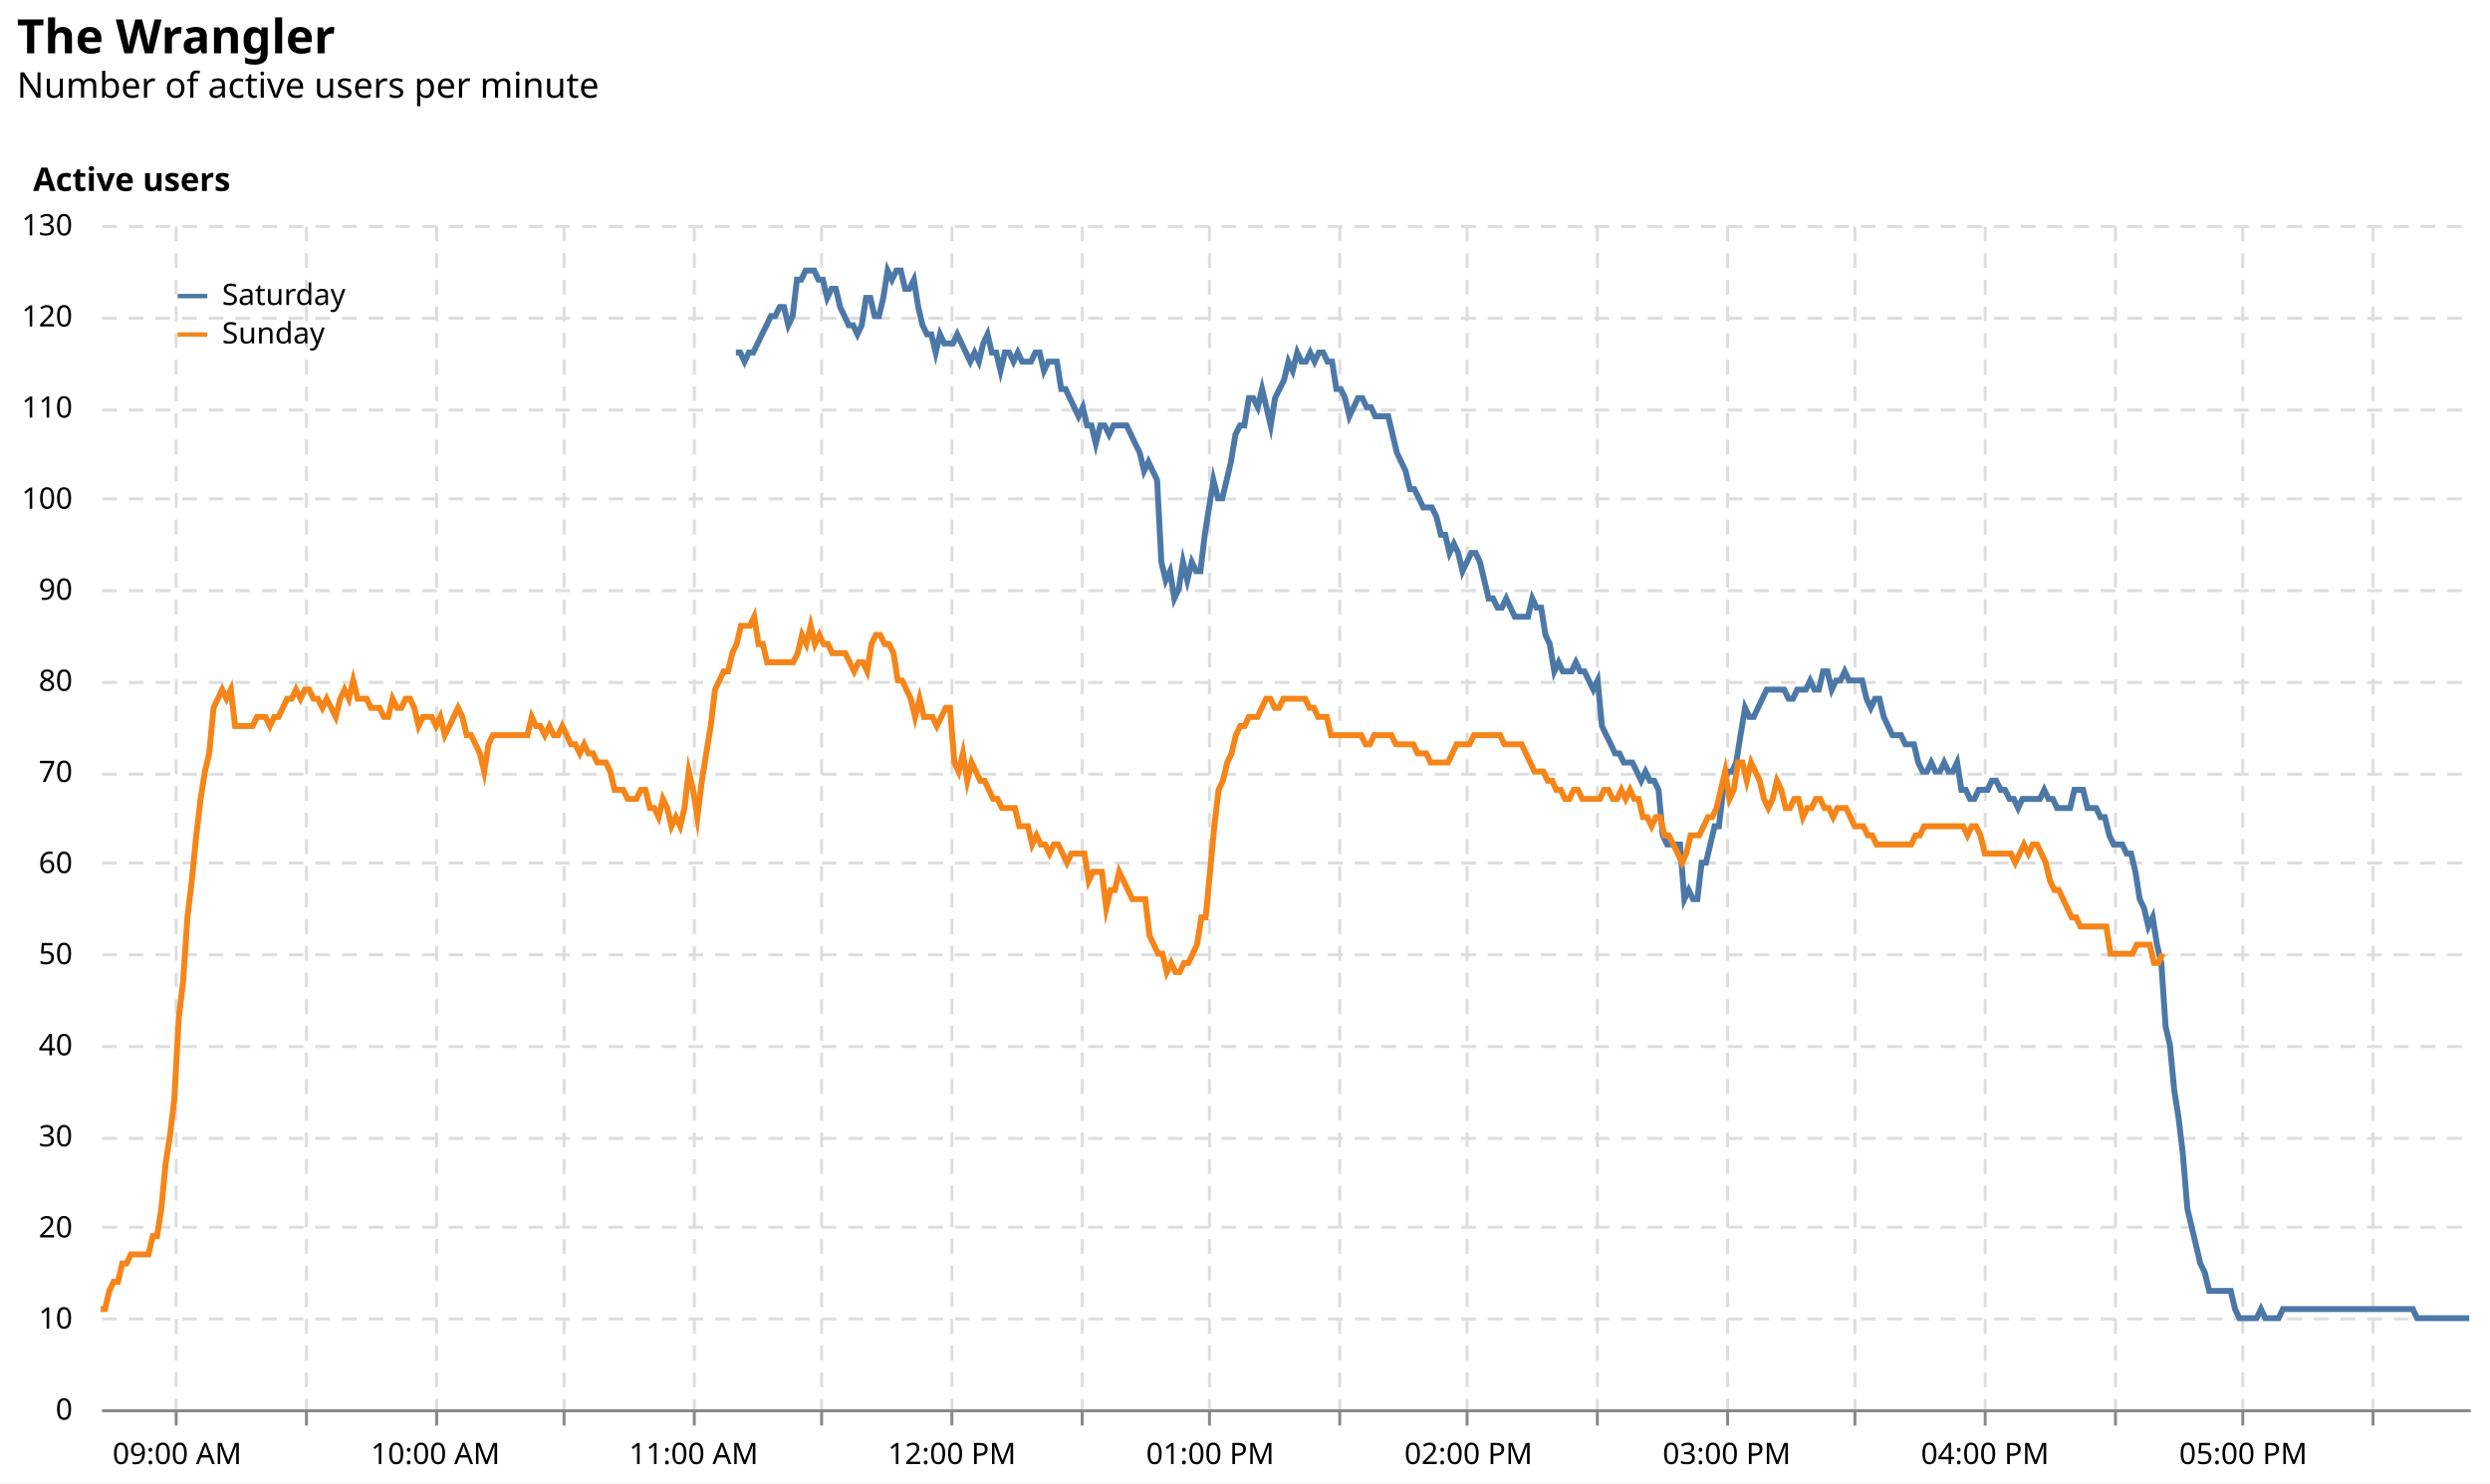
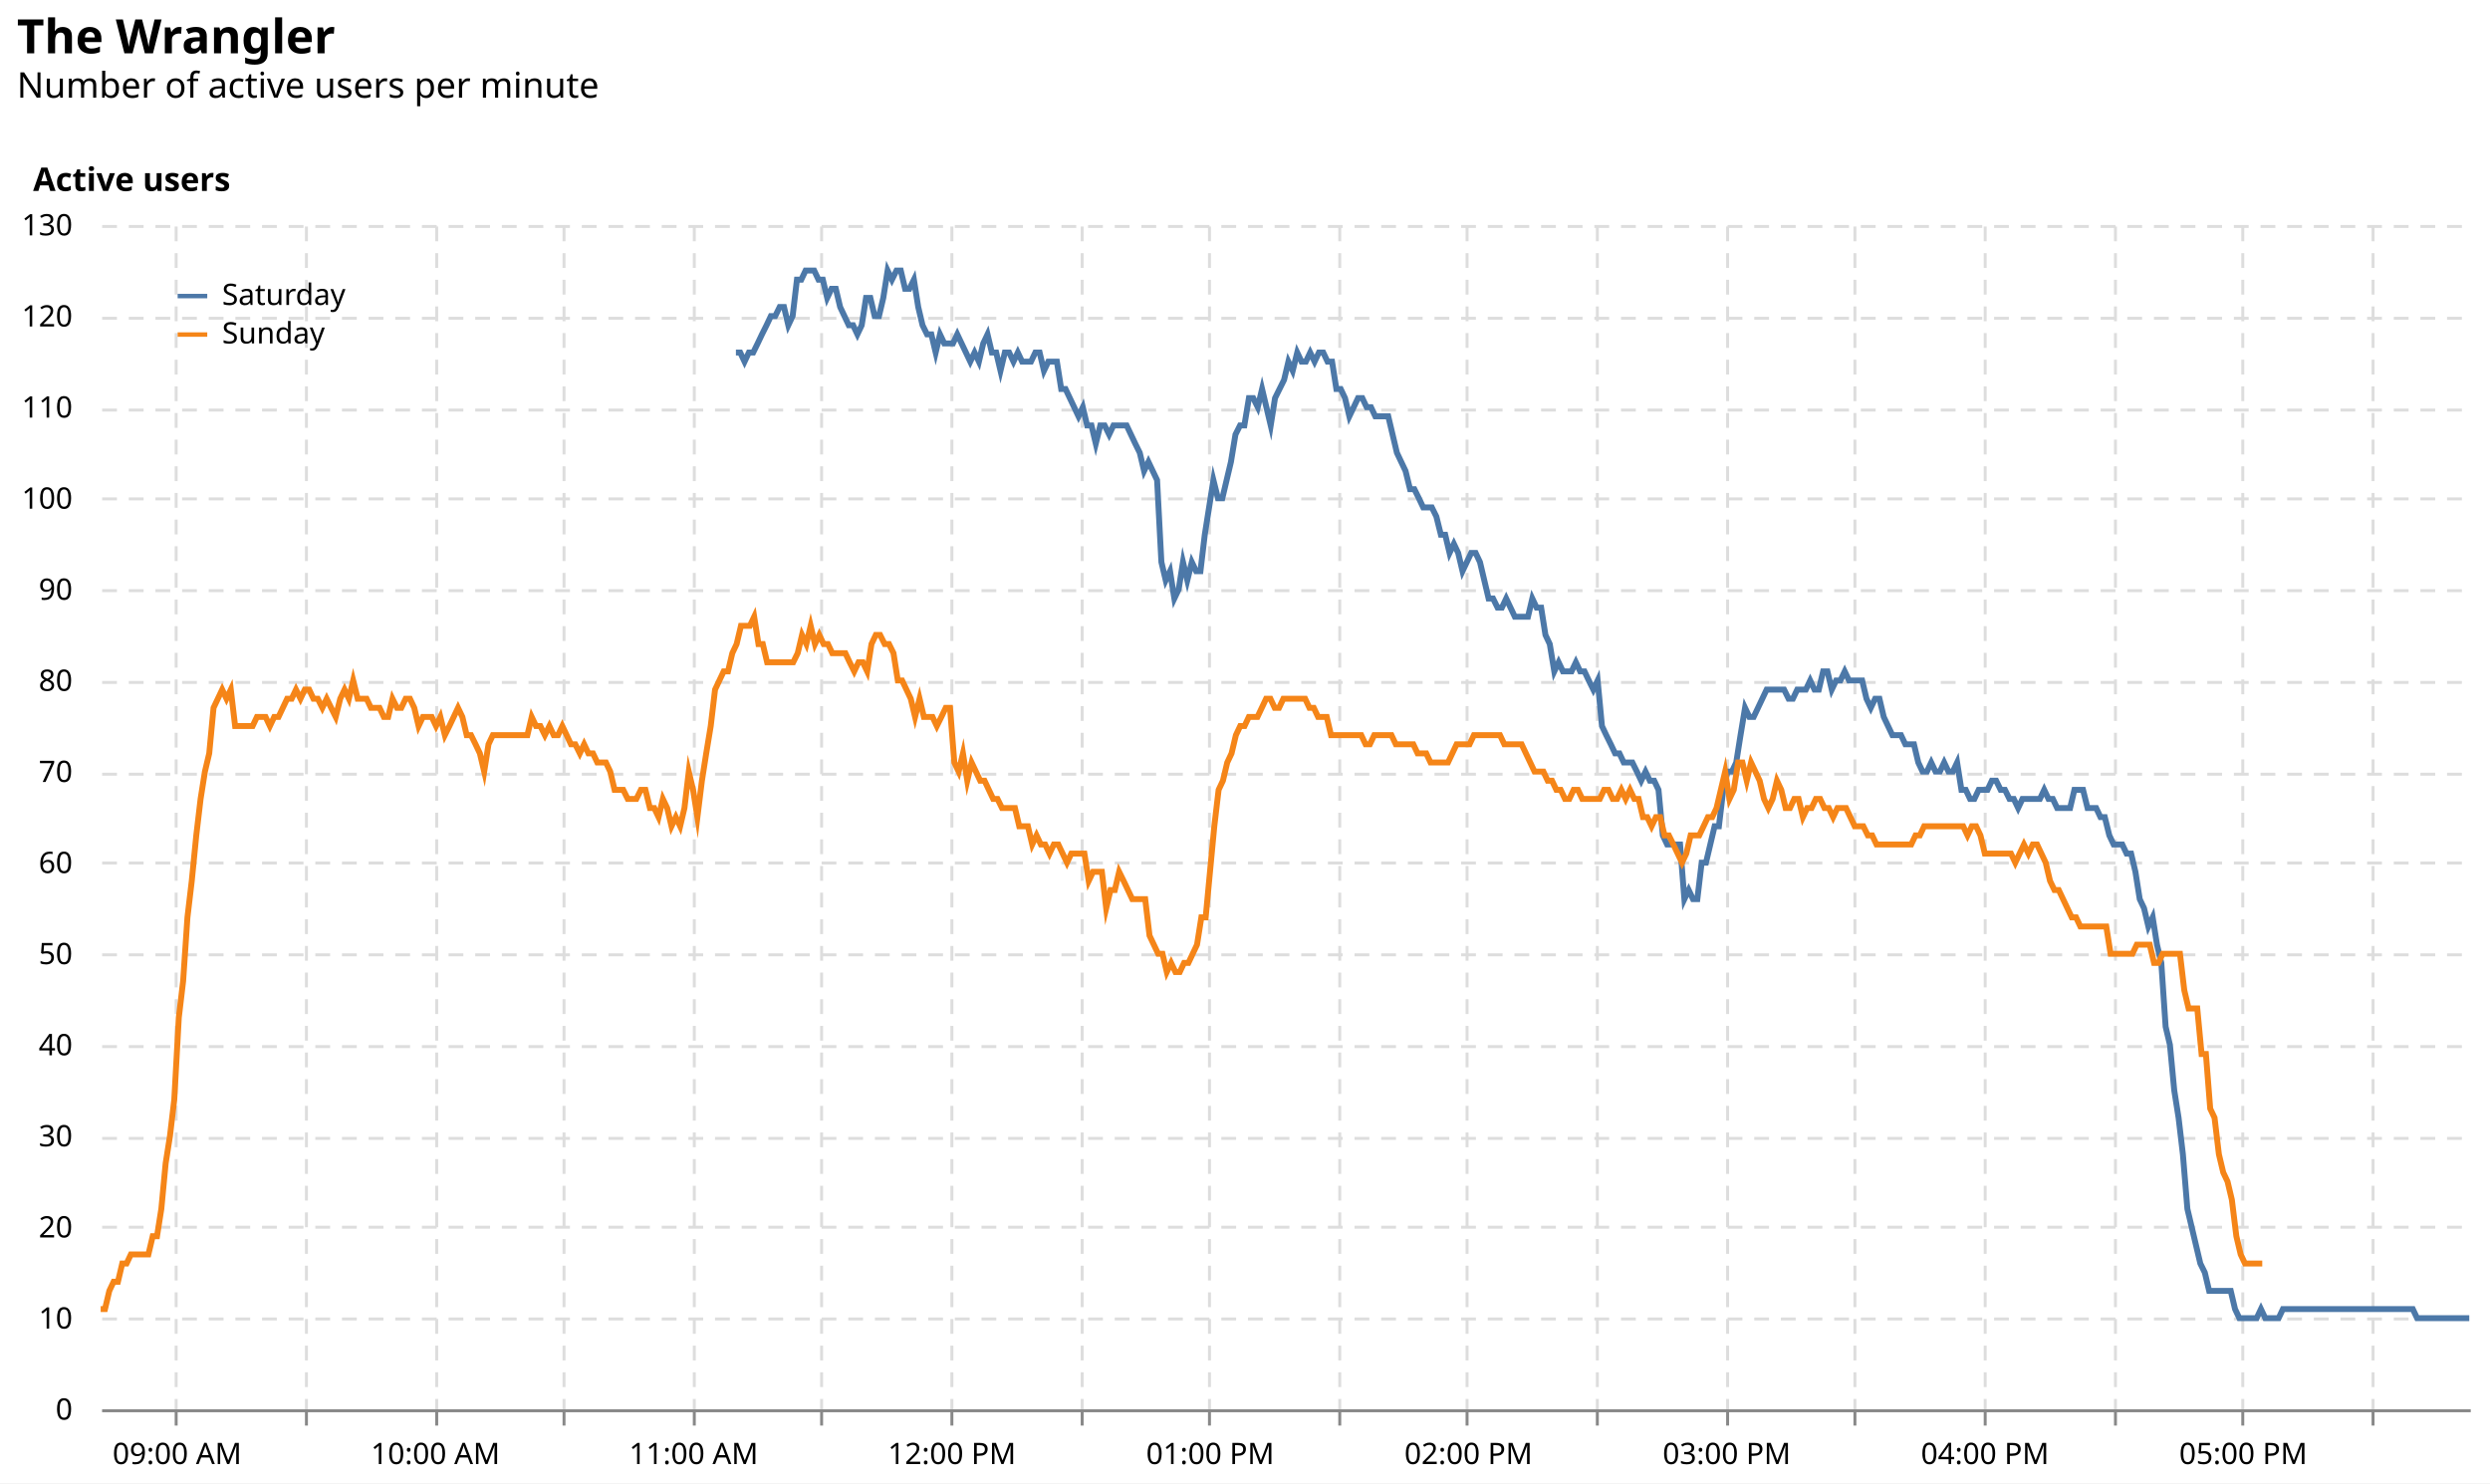
<svg xmlns="http://www.w3.org/2000/svg" version="1.1" class="marks" width="841" height="501" viewBox="0 0 841 501">
  <rect width="841" height="501" fill="white" />
  <g fill="none" stroke-miterlimit="10" transform="translate(34,76)">
    <g class="mark-group role-frame root" role="graphics-object" aria-roledescription="group mark container">
      <g transform="translate(0,0)">
        <path class="background" aria-hidden="true" d="M0,0h800v400h-800Z" stroke="#ddd" stroke-width="0" />
        <g>
          <g class="mark-group role-axis" role="graphics-symbol" aria-roledescription="axis" aria-label="X-axis for a time scale with values from Saturday, 13 November 2021, 8:42:34 AM to Saturday, 13 November 2021, 5:52:50 PM">
            <g transform="translate(0.5,400.5)">
              <path class="background" aria-hidden="true" d="M0,0h0v0h0Z" pointer-events="none" />
              <g>
                <g class="mark-rule role-axis-grid" pointer-events="none">
                  <line transform="translate(25,-400)" x2="0" y2="400" stroke="#ddd" stroke-width="1" stroke-dasharray="5,4" opacity="1" />
                  <line transform="translate(69,-400)" x2="0" y2="400" stroke="#ddd" stroke-width="1" stroke-dasharray="5,4" opacity="1" />
                  <line transform="translate(113,-400)" x2="0" y2="400" stroke="#ddd" stroke-width="1" stroke-dasharray="5,4" opacity="1" />
                  <line transform="translate(156,-400)" x2="0" y2="400" stroke="#ddd" stroke-width="1" stroke-dasharray="5,4" opacity="1" />
                  <line transform="translate(200,-400)" x2="0" y2="400" stroke="#ddd" stroke-width="1" stroke-dasharray="5,4" opacity="1" />
                  <line transform="translate(243,-400)" x2="0" y2="400" stroke="#ddd" stroke-width="1" stroke-dasharray="5,4" opacity="1" />
                  <line transform="translate(287,-400)" x2="0" y2="400" stroke="#ddd" stroke-width="1" stroke-dasharray="5,4" opacity="1" />
                  <line transform="translate(331,-400)" x2="0" y2="400" stroke="#ddd" stroke-width="1" stroke-dasharray="5,4" opacity="1" />
                  <line transform="translate(374,-400)" x2="0" y2="400" stroke="#ddd" stroke-width="1" stroke-dasharray="5,4" opacity="1" />
                  <line transform="translate(418,-400)" x2="0" y2="400" stroke="#ddd" stroke-width="1" stroke-dasharray="5,4" opacity="1" />
                  <line transform="translate(461,-400)" x2="0" y2="400" stroke="#ddd" stroke-width="1" stroke-dasharray="5,4" opacity="1" />
                  <line transform="translate(505,-400)" x2="0" y2="400" stroke="#ddd" stroke-width="1" stroke-dasharray="5,4" opacity="1" />
                  <line transform="translate(549,-400)" x2="0" y2="400" stroke="#ddd" stroke-width="1" stroke-dasharray="5,4" opacity="1" />
                  <line transform="translate(592,-400)" x2="0" y2="400" stroke="#ddd" stroke-width="1" stroke-dasharray="5,4" opacity="1" />
                  <line transform="translate(636,-400)" x2="0" y2="400" stroke="#ddd" stroke-width="1" stroke-dasharray="5,4" opacity="1" />
                  <line transform="translate(680,-400)" x2="0" y2="400" stroke="#ddd" stroke-width="1" stroke-dasharray="5,4" opacity="1" />
                  <line transform="translate(723,-400)" x2="0" y2="400" stroke="#ddd" stroke-width="1" stroke-dasharray="5,4" opacity="1" />
                  <line transform="translate(767,-400)" x2="0" y2="400" stroke="#ddd" stroke-width="1" stroke-dasharray="5,4" opacity="1" />
                </g>
              </g>
              <path class="foreground" aria-hidden="true" d="" pointer-events="none" display="none" />
            </g>
          </g>
          <g class="mark-group role-axis" role="graphics-symbol" aria-roledescription="axis" aria-label="Y-axis for a linear scale with values from 0 to 130">
            <g transform="translate(0.5,0.5)">
              <path class="background" aria-hidden="true" d="M0,0h0v0h0Z" pointer-events="none" />
              <g>
                <g class="mark-rule role-axis-grid" pointer-events="none">
                  <line transform="translate(0,400)" x2="800" y2="0" stroke="#ddd" stroke-width="1" stroke-dasharray="5,4" opacity="1" />
                  <line transform="translate(0,369)" x2="800" y2="0" stroke="#ddd" stroke-width="1" stroke-dasharray="5,4" opacity="1" />
                  <line transform="translate(0,338)" x2="800" y2="0" stroke="#ddd" stroke-width="1" stroke-dasharray="5,4" opacity="1" />
                  <line transform="translate(0,308)" x2="800" y2="0" stroke="#ddd" stroke-width="1" stroke-dasharray="5,4" opacity="1" />
                  <line transform="translate(0,277)" x2="800" y2="0" stroke="#ddd" stroke-width="1" stroke-dasharray="5,4" opacity="1" />
                  <line transform="translate(0,246)" x2="800" y2="0" stroke="#ddd" stroke-width="1" stroke-dasharray="5,4" opacity="1" />
                  <line transform="translate(0,215)" x2="800" y2="0" stroke="#ddd" stroke-width="1" stroke-dasharray="5,4" opacity="1" />
                  <line transform="translate(0,185)" x2="800" y2="0" stroke="#ddd" stroke-width="1" stroke-dasharray="5,4" opacity="1" />
                  <line transform="translate(0,154)" x2="800" y2="0" stroke="#ddd" stroke-width="1" stroke-dasharray="5,4" opacity="1" />
                  <line transform="translate(0,123)" x2="800" y2="0" stroke="#ddd" stroke-width="1" stroke-dasharray="5,4" opacity="1" />
                  <line transform="translate(0,92)" x2="800" y2="0" stroke="#ddd" stroke-width="1" stroke-dasharray="5,4" opacity="1" />
                  <line transform="translate(0,62)" x2="800" y2="0" stroke="#ddd" stroke-width="1" stroke-dasharray="5,4" opacity="1" />
                  <line transform="translate(0,31)" x2="800" y2="0" stroke="#ddd" stroke-width="1" stroke-dasharray="5,4" opacity="1" />
                  <line transform="translate(0,0)" x2="800" y2="0" stroke="#ddd" stroke-width="1" stroke-dasharray="5,4" opacity="1" />
                </g>
              </g>
              <path class="foreground" aria-hidden="true" d="" pointer-events="none" display="none" />
            </g>
          </g>
          <g class="mark-group role-axis" role="graphics-symbol" aria-roledescription="axis" aria-label="X-axis for a time scale with values from Saturday, 13 November 2021, 8:42:34 AM to Saturday, 13 November 2021, 5:52:50 PM">
            <g transform="translate(0.5,400.5)">
              <path class="background" aria-hidden="true" d="M0,0h0v0h0Z" pointer-events="none" />
              <g>
                <g class="mark-rule role-axis-tick" pointer-events="none">
                  <line transform="translate(25,0)" x2="0" y2="5" stroke="#888" stroke-width="1" opacity="1" />
                  <line transform="translate(69,0)" x2="0" y2="5" stroke="#888" stroke-width="1" opacity="1" />
                  <line transform="translate(113,0)" x2="0" y2="5" stroke="#888" stroke-width="1" opacity="1" />
                  <line transform="translate(156,0)" x2="0" y2="5" stroke="#888" stroke-width="1" opacity="1" />
                  <line transform="translate(200,0)" x2="0" y2="5" stroke="#888" stroke-width="1" opacity="1" />
                  <line transform="translate(243,0)" x2="0" y2="5" stroke="#888" stroke-width="1" opacity="1" />
                  <line transform="translate(287,0)" x2="0" y2="5" stroke="#888" stroke-width="1" opacity="1" />
                  <line transform="translate(331,0)" x2="0" y2="5" stroke="#888" stroke-width="1" opacity="1" />
                  <line transform="translate(374,0)" x2="0" y2="5" stroke="#888" stroke-width="1" opacity="1" />
                  <line transform="translate(418,0)" x2="0" y2="5" stroke="#888" stroke-width="1" opacity="1" />
                  <line transform="translate(461,0)" x2="0" y2="5" stroke="#888" stroke-width="1" opacity="1" />
                  <line transform="translate(505,0)" x2="0" y2="5" stroke="#888" stroke-width="1" opacity="1" />
                  <line transform="translate(549,0)" x2="0" y2="5" stroke="#888" stroke-width="1" opacity="1" />
                  <line transform="translate(592,0)" x2="0" y2="5" stroke="#888" stroke-width="1" opacity="1" />
                  <line transform="translate(636,0)" x2="0" y2="5" stroke="#888" stroke-width="1" opacity="1" />
                  <line transform="translate(680,0)" x2="0" y2="5" stroke="#888" stroke-width="1" opacity="1" />
                  <line transform="translate(723,0)" x2="0" y2="5" stroke="#888" stroke-width="1" opacity="1" />
                  <line transform="translate(767,0)" x2="0" y2="5" stroke="#888" stroke-width="1" opacity="1" />
                </g>
                <g class="mark-text role-axis-label" pointer-events="none">
                  <text text-anchor="middle" transform="translate(25.33315,18)" font-family="Sometype Mono" font-size="10px" fill="#000" opacity="1">09:00 AM</text>
                  <text text-anchor="middle" transform="translate(68.94796,18)" font-family="Sometype Mono" font-size="10px" fill="#000" opacity="0">09:30 AM</text>
                  <text text-anchor="middle" transform="translate(112.5628,18)" font-family="Sometype Mono" font-size="10px" fill="#000" opacity="1">10:00 AM</text>
                  <text text-anchor="middle" transform="translate(156.1776,18)" font-family="Sometype Mono" font-size="10px" fill="#000" opacity="0">10:30 AM</text>
                  <text text-anchor="middle" transform="translate(199.7924,18)" font-family="Sometype Mono" font-size="10px" fill="#000" opacity="1">11:00 AM</text>
                  <text text-anchor="middle" transform="translate(243.4072,18)" font-family="Sometype Mono" font-size="10px" fill="#000" opacity="0">11:30 AM</text>
                  <text text-anchor="middle" transform="translate(287.022,18)" font-family="Sometype Mono" font-size="10px" fill="#000" opacity="1">12:00 PM</text>
                  <text text-anchor="middle" transform="translate(330.6368,18)" font-family="Sometype Mono" font-size="10px" fill="#000" opacity="0">12:30 PM</text>
                  <text text-anchor="middle" transform="translate(374.2516,18)" font-family="Sometype Mono" font-size="10px" fill="#000" opacity="1">01:00 PM</text>
                  <text text-anchor="middle" transform="translate(417.8664,18)" font-family="Sometype Mono" font-size="10px" fill="#000" opacity="0">01:30 PM</text>
                  <text text-anchor="middle" transform="translate(461.4812,18)" font-family="Sometype Mono" font-size="10px" fill="#000" opacity="1">02:00 PM</text>
                  <text text-anchor="middle" transform="translate(505.096,18)" font-family="Sometype Mono" font-size="10px" fill="#000" opacity="0">02:30 PM</text>
                  <text text-anchor="middle" transform="translate(548.7109,18)" font-family="Sometype Mono" font-size="10px" fill="#000" opacity="1">03:00 PM</text>
                  <text text-anchor="middle" transform="translate(592.3257,18)" font-family="Sometype Mono" font-size="10px" fill="#000" opacity="0">03:30 PM</text>
                  <text text-anchor="middle" transform="translate(635.9405,18)" font-family="Sometype Mono" font-size="10px" fill="#000" opacity="1">04:00 PM</text>
                  <text text-anchor="middle" transform="translate(679.5553,18)" font-family="Sometype Mono" font-size="10px" fill="#000" opacity="0">04:30 PM</text>
                  <text text-anchor="middle" transform="translate(723.1701,18)" font-family="Sometype Mono" font-size="10px" fill="#000" opacity="1">05:00 PM</text>
                  <text text-anchor="middle" transform="translate(766.7849,18)" font-family="Sometype Mono" font-size="10px" fill="#000" opacity="0">05:30 PM</text>
                </g>
                <g class="mark-rule role-axis-domain" pointer-events="none">
                  <line transform="translate(0,0)" x2="800" y2="0" stroke="#888" stroke-width="1" opacity="1" />
                </g>
              </g>
              <path class="foreground" aria-hidden="true" d="" pointer-events="none" display="none" />
            </g>
          </g>
          <g class="mark-group role-axis" role="graphics-symbol" aria-roledescription="axis" aria-label="Y-axis titled 'Active users' for a linear scale with values from 0 to 130">
            <g transform="translate(0.5,0.5)">
              <path class="background" aria-hidden="true" d="M0,0h0v0h0Z" pointer-events="none" />
              <g>
                <g class="mark-text role-axis-label" pointer-events="none">
                  <text text-anchor="end" transform="translate(-10,403)" font-family="Sometype Mono" font-size="10px" fill="#000" opacity="1">0</text>
                  <text text-anchor="end" transform="translate(-10,372.2308)" font-family="Sometype Mono" font-size="10px" fill="#000" opacity="1">10</text>
                  <text text-anchor="end" transform="translate(-10,341.4615)" font-family="Sometype Mono" font-size="10px" fill="#000" opacity="1">20</text>
                  <text text-anchor="end" transform="translate(-10,310.6923)" font-family="Sometype Mono" font-size="10px" fill="#000" opacity="1">30</text>
                  <text text-anchor="end" transform="translate(-10,279.9231)" font-family="Sometype Mono" font-size="10px" fill="#000" opacity="1">40</text>
                  <text text-anchor="end" transform="translate(-10,249.1538)" font-family="Sometype Mono" font-size="10px" fill="#000" opacity="1">50</text>
                  <text text-anchor="end" transform="translate(-10,218.3846)" font-family="Sometype Mono" font-size="10px" fill="#000" opacity="1">60</text>
                  <text text-anchor="end" transform="translate(-10,187.6154)" font-family="Sometype Mono" font-size="10px" fill="#000" opacity="1">70</text>
                  <text text-anchor="end" transform="translate(-10,156.8462)" font-family="Sometype Mono" font-size="10px" fill="#000" opacity="1">80</text>
                  <text text-anchor="end" transform="translate(-10,126.0769)" font-family="Sometype Mono" font-size="10px" fill="#000" opacity="1">90</text>
                  <text text-anchor="end" transform="translate(-10,95.30769)" font-family="Sometype Mono" font-size="10px" fill="#000" opacity="1">100</text>
                  <text text-anchor="end" transform="translate(-10,64.53846)" font-family="Sometype Mono" font-size="10px" fill="#000" opacity="1">110</text>
                  <text text-anchor="end" transform="translate(-10,33.76923)" font-family="Sometype Mono" font-size="10px" fill="#000" opacity="1">120</text>
                  <text text-anchor="end" transform="translate(-10,3)" font-family="Sometype Mono" font-size="10px" fill="#000" opacity="1">130</text>
                </g>
                <g class="mark-text role-axis-title" pointer-events="none">
                  <text text-anchor="middle" transform="translate(10,-12)" font-family="Sometype Mono" font-size="11px" font-weight="bold" fill="#000" opacity="1">Active users</text>
                </g>
              </g>
              <path class="foreground" aria-hidden="true" d="" pointer-events="none" display="none" />
            </g>
          </g>
          <g class="mark-group role-scope pathgroup" role="graphics-object" aria-roledescription="group mark container">
            <g transform="translate(0,0)">
              <path class="background" aria-hidden="true" d="M0,0h800v400h-800Z" />
              <g>
                <g class="mark-line role-mark marks" role="graphics-symbol" aria-roledescription="line mark container">
                  <path d="M214.555,43.077L216.012,43.077L217.469,46.154L218.926,43.077L220.384,43.077L221.903,40L223.36,36.923L224.902,33.846L226.36,30.769L227.817,30.769L229.338,27.692L230.795,27.692L232.253,33.846L233.71,30.769L235.167,18.462L236.625,18.462L238.082,15.385L239.539,15.385L240.996,15.385L242.454,18.462L243.912,18.462L245.384,24.615L246.841,21.538L248.298,21.538L249.756,27.692L251.213,30.769L252.671,33.846L254.128,33.846L255.586,36.923L257.044,33.846L258.503,24.615L259.96,24.615L261.417,30.769L262.875,30.769L264.332,24.615L265.791,15.385L267.252,18.462L268.776,15.385L270.238,15.385L271.696,21.538L273.153,21.538L274.672,18.462L276.13,27.692L277.588,33.846L279.108,36.923L280.565,36.923L282.027,43.077L283.484,36.923L284.942,40L286.399,40L287.861,40L289.322,36.923L290.783,40L292.243,43.077L293.705,46.154L295.165,43.077L296.627,46.154L298.085,40L299.542,36.923L301.002,43.077L302.463,43.077L303.921,49.231L305.382,43.077L306.841,43.077L308.304,46.154L309.764,43.077L311.226,46.154L312.687,46.154L314.214,46.154L315.675,43.077L317.133,43.077L318.596,49.231L320.054,46.154L321.512,46.154L322.969,46.154L324.426,55.385L325.881,55.385L327.342,58.462L328.799,61.538L330.261,64.615L331.72,61.538L333.183,67.692L334.642,67.692L336.104,73.846L337.628,67.692L339.087,67.692L340.616,70.769L342.077,67.692L343.535,67.692L344.997,67.692L346.52,67.692L347.977,70.769L349.436,73.846L350.957,76.923L352.419,83.077L353.881,80L355.339,83.077L356.807,86.154L358.264,113.846L359.721,120L361.181,116.923L362.638,126.154L364.096,123.077L365.553,113.846L367.015,120L368.537,113.846L369.994,116.923L371.451,116.923L372.914,104.615L374.371,95.385L375.829,86.154L377.358,92.308L378.841,92.308L380.298,86.154L381.755,80L383.278,70.769L384.827,67.692L386.285,67.692L387.819,58.462L389.281,58.462L390.807,61.538L392.268,55.385L393.725,61.538L395.183,67.692L396.641,58.462L398.165,55.385L399.697,52.308L401.154,46.154L402.612,49.231L404.14,43.077L405.599,46.154L407.056,46.154L408.515,43.077L410.002,46.154L411.462,43.077L412.924,43.077L414.384,46.154L415.904,46.154L417.362,55.385L418.823,55.385L420.286,58.462L421.746,64.615L423.21,61.538L424.667,58.462L426.129,58.462L427.589,61.538L429.051,61.538L430.511,64.615L431.969,64.615L433.429,64.615L434.887,64.615L436.345,70.769L437.802,76.923L439.261,80L440.724,83.077L442.248,89.231L443.705,89.231L445.232,92.308L446.69,95.385L448.148,95.385L449.605,95.385L451.13,98.462L452.663,104.615L454.123,104.615L455.585,110.769L457.045,107.692L458.503,110.769L459.966,116.923L461.425,113.846L462.882,110.769L464.402,110.769L465.86,113.846L467.317,120L468.776,126.154L470.28,126.154L471.804,129.231L473.261,129.231L474.72,126.154L476.177,129.231L477.635,132.308L479.092,132.308L480.62,132.308L482.077,132.308L483.535,126.154L484.993,129.231L486.52,129.231L487.978,138.462L489.435,141.538L490.964,150.769L492.422,147.692L493.879,150.769L495.337,150.769L496.794,150.769L498.252,147.692L499.709,150.769L501.167,150.769L502.624,153.846L504.147,156.923L505.605,153.846L507.062,169.231L508.52,172.308L510.045,175.385L511.503,178.462L512.961,178.462L514.418,181.538L515.876,181.538L517.333,181.538L518.854,184.615L520.312,187.692L521.77,184.615L523.243,187.692L524.7,187.692L526.158,190.769L527.615,206.154L529.072,209.231L530.529,209.231L531.987,209.231L533.444,209.231L534.902,227.692L536.359,224.615L537.817,227.692L539.279,227.692L540.737,215.385L542.194,215.385L543.652,209.231L545.109,203.077L546.566,203.077L548.024,190.769L549.481,184.615L550.952,184.615L552.41,181.538L553.867,172.308L555.392,163.077L556.849,166.154L558.309,166.154L559.766,163.077L561.224,160L562.681,156.923L564.138,156.923L565.663,156.923L567.121,156.923L568.578,156.923L570.1,160L571.557,160L573.016,156.923L574.474,156.923L575.933,156.923L577.391,153.846L578.849,156.923L580.306,156.923L581.764,150.769L583.221,150.769L584.679,156.923L586.139,153.846L587.597,153.846L589.054,150.769L590.512,153.846L591.969,153.846L593.492,153.846L594.95,153.846L596.407,160L597.865,163.077L599.323,160L600.781,160L602.238,166.154L603.696,169.231L605.154,172.308L606.611,172.308L608.069,172.308L609.526,175.385L610.984,175.385L612.442,175.385L613.899,181.538L615.357,184.615L616.814,184.615L618.272,181.538L619.729,184.615L621.187,184.615L622.646,181.538L624.103,184.615L625.561,184.615L627.019,181.538L628.476,190.769L629.934,190.769L631.391,193.846L632.849,193.846L634.306,190.769L635.828,190.769L637.286,190.769L638.744,187.692L640.201,187.692L641.718,190.769L643.176,190.769L644.705,193.846L646.163,193.846L647.622,196.923L649.08,193.846L650.599,193.846L652.057,193.846L653.514,193.846L654.972,193.846L656.429,190.769L657.887,193.846L659.344,193.846L660.802,196.923L662.261,196.923L663.718,196.923L665.176,196.923L666.633,190.769L668.091,190.769L669.549,190.769L671.069,196.923L672.527,196.923L673.984,196.923L675.442,200L676.9,200L678.424,206.154L679.881,209.231L681.342,209.231L682.8,209.231L684.258,212.308L685.782,212.308L687.24,218.462L688.697,227.692L690.155,230.769L691.612,236.923L693.07,233.846L694.528,243.077L694.528,243.077L695.985,249.231L697.443,270.769L698.9,276.923L700.358,292.308L701.816,301.538L703.273,313.846L704.791,332.308L706.249,338.462L707.707,344.615L709.165,350.769L710.686,353.846L712.143,360L713.602,360L715.059,360L716.516,360L717.974,360L719.432,360L720.889,366.154L722.35,369.231L723.808,369.231L725.266,369.231L726.723,369.231L728.181,369.231L729.639,366.154L731.097,369.231L732.623,369.231L734.081,369.231L735.598,369.231L737.056,366.154L738.514,366.154L739.972,366.154L741.43,366.154L742.887,366.154L744.345,366.154L745.802,366.154L747.26,366.154L748.718,366.154L750.175,366.154L751.633,366.154L753.091,366.154L754.615,366.154L756.073,366.154L757.531,366.154L758.989,366.154L760.456,366.154L761.914,366.154L763.371,366.154L764.829,366.154L766.287,366.154L767.745,366.154L769.203,366.154L770.661,366.154L772.118,366.154L773.576,366.154L775.034,366.154L776.491,366.154L777.949,366.154L779.406,366.154L780.927,366.154L782.384,369.231L783.841,369.231L785.299,369.231L786.818,369.231L788.275,369.231L789.732,369.231L791.19,369.231L792.713,369.231L794.17,369.231L795.628,369.231L797.085,369.231L798.543,369.231L800,369.231" stroke="#4c78a8" stroke-width="2" />
                </g>
              </g>
              <path class="foreground" aria-hidden="true" d="" display="none" />
            </g>
            <g transform="translate(0,0)">
              <path class="background" aria-hidden="true" d="M0,0h800v400h-800Z" />
              <g>
                <g class="mark-line role-mark marks" role="graphics-symbol" aria-roledescription="line mark container">
-                   <path d="M0,366.154L1.46,366.154L2.918,360L4.375,356.923L5.833,356.923L7.291,350.769L8.749,350.769L10.207,347.692L11.733,347.692L13.191,347.692L14.649,347.692L16.117,347.692L17.576,341.538L19.033,341.538L20.491,332.308L21.95,316.923L23.407,307.692L24.864,295.385L26.394,267.692L27.853,255.385L29.311,233.846L30.769,221.538L32.294,206.154L33.752,193.846L35.21,184.615L36.667,178.462L38.125,163.077L39.582,160L41.04,156.923L42.497,160L43.955,156.923L45.413,169.231L46.87,169.231L48.328,169.231L49.785,169.231L51.316,169.231L52.773,166.154L54.237,166.154L55.696,166.154L57.154,169.231L58.612,166.154L60.069,166.154L61.527,163.077L62.984,160L64.511,160L65.969,156.923L67.49,160L68.948,156.923L70.413,156.923L71.87,160L73.329,160L74.871,163.077L76.333,160L77.852,163.077L79.384,166.154L80.914,160L82.372,156.923L83.829,160L85.287,153.846L86.808,160L88.362,160L89.819,160L91.277,163.077L92.734,163.077L94.192,163.077L95.65,166.154L97.107,166.154L98.565,160L100.088,163.077L101.545,163.077L103.003,160L104.46,160L105.917,163.077L107.375,169.231L108.832,166.154L110.359,166.154L111.817,166.154L113.275,169.231L114.732,166.154L116.257,172.308L117.782,169.231L119.241,166.154L120.699,163.077L122.165,166.154L123.627,172.308L125.094,172.308L126.618,175.385L128.078,178.462L129.536,184.615L130.995,175.385L132.453,172.308L133.911,172.308L135.37,172.308L136.829,172.308L138.288,172.308L139.746,172.308L141.205,172.308L142.665,172.308L144.123,172.308L145.581,166.154L147.041,169.231L148.498,169.231L150.031,172.308L151.556,169.231L153.014,172.308L154.471,172.308L155.928,169.231L157.385,172.308L158.843,175.385L160.3,175.385L161.829,178.462L163.286,175.385L164.744,178.462L166.28,178.462L167.739,181.538L169.197,181.538L170.655,181.538L172.113,184.615L173.57,190.769L175.028,190.769L176.492,190.769L178.015,193.846L179.472,193.846L180.93,193.846L182.456,190.769L183.993,190.769L185.515,196.923L186.972,196.923L188.429,200L189.887,193.846L191.345,196.923L192.802,203.077L194.26,200L195.717,203.077L197.174,196.923L198.632,184.615L200.09,190.769L201.548,200L203.071,187.692L204.529,178.462L206.052,169.231L207.51,156.923L208.967,153.846L210.425,150.769L211.883,150.769L213.341,144.615L214.798,141.538L216.259,135.385L217.804,135.385L219.262,135.385L220.72,132.308L222.178,141.538L223.635,141.538L225.095,147.692L226.612,147.692L228.07,147.692L229.528,147.692L230.988,147.692L232.445,147.692L233.903,147.692L235.425,144.615L236.886,138.462L238.344,141.538L239.802,135.385L241.259,141.538L242.717,138.462L244.175,141.538L245.632,141.538L247.091,144.615L248.548,144.615L250.066,144.615L251.524,144.615L252.981,147.692L254.51,150.769L255.967,147.692L257.425,147.692L258.883,150.769L260.34,141.538L261.799,138.462L263.257,138.462L264.802,141.538L266.26,141.538L267.781,144.615L269.238,153.846L270.696,153.846L272.153,156.923L273.611,160L275.068,166.154L276.585,160L278.042,166.154L279.5,166.154L280.958,166.154L282.415,169.231L283.944,166.154L285.412,163.077L286.87,163.077L288.328,181.538L289.785,184.615L291.243,178.462L292.7,187.692L294.158,181.538L295.616,184.615L297.073,187.692L298.53,187.692L299.988,190.769L301.445,193.846L302.903,193.846L304.426,196.923L305.884,196.923L307.342,196.923L308.8,196.923L310.257,203.077L311.715,203.077L313.173,203.077L314.63,209.231L316.088,206.154L317.545,209.231L319.003,209.231L320.472,212.308L321.93,209.231L323.454,209.231L324.912,212.308L326.37,215.385L327.827,212.308L329.285,212.308L330.743,212.308L332.261,212.308L333.718,221.538L335.176,218.462L336.634,218.462L338.159,218.462L339.617,230.769L341.074,224.615L342.532,224.615L343.99,218.462L345.506,221.538L346.966,224.615L348.424,227.692L349.881,227.692L351.338,227.692L352.795,227.692L354.253,240L355.711,243.077L357.169,246.154L358.636,246.154L360.093,252.308L361.552,249.231L363.009,252.308L364.468,252.308L365.925,249.231L367.383,249.231L368.841,246.154L370.298,243.077L371.757,233.846L373.218,233.846L373.218,233.846L374.675,218.462L376.133,203.077L377.59,190.769L379.048,187.692L380.505,181.538L381.963,178.462L383.421,172.308L384.878,169.231L386.336,169.231L387.793,166.154L389.251,166.154L390.708,166.154L392.167,163.077L393.624,160L395.082,160L396.541,163.077L397.998,163.077L399.456,160L400.981,160L402.439,160L403.897,160L405.354,160L406.812,160L408.269,163.077L409.732,163.077L411.191,166.154L412.648,166.154L414.106,166.154L415.563,172.308L417.022,172.308L418.48,172.308L419.937,172.308L421.395,172.308L422.853,172.308L424.31,172.308L425.768,172.308L427.225,175.385L428.682,175.385L430.14,172.308L431.599,172.308L433.057,172.308L434.515,172.308L435.973,172.308L437.43,175.385L438.9,175.385L440.357,175.385L441.882,175.385L443.34,175.385L444.799,178.462L446.256,178.462L447.714,178.462L449.172,181.538L450.688,181.538L452.145,181.538L453.603,181.538L455.06,181.538L456.518,178.462L457.975,175.385L459.433,175.385L460.891,175.385L462.348,175.385L463.806,172.308L465.263,172.308L466.791,172.308L468.249,172.308L469.708,172.308L471.167,172.308L472.627,172.308L474.085,175.385L475.547,175.385L477.004,175.385L478.463,175.385L479.92,175.385L481.377,178.462L482.835,181.538L484.292,184.615L485.827,184.615L487.285,184.615L488.743,187.692L490.201,187.692L491.658,190.769L493.121,190.769L494.581,193.846L496.039,193.846L497.496,190.769L498.954,190.769L500.412,193.846L501.958,193.846L503.416,193.846L504.876,193.846L506.333,193.846L507.791,190.769L509.248,190.769L510.705,193.846L512.163,193.846L513.622,190.769L515.079,193.846L516.538,190.769L517.996,193.846L519.452,193.846L520.91,200L522.367,200L523.825,203.077L525.282,200L526.74,200L528.198,206.154L529.655,206.154L531.182,209.231L532.639,212.308L534.097,215.385L535.554,212.308L537.012,206.154L538.469,206.154L539.927,206.154L541.384,203.077L542.842,200L544.299,200L545.758,196.923L547.216,190.769L548.673,184.615L550.131,193.846L551.588,190.769L553.046,181.538L554.503,181.538L555.961,187.692L557.418,181.538L558.876,184.615L560.333,187.692L561.791,193.846L563.248,196.923L564.706,193.846L566.163,187.692L567.623,190.769L569.102,196.923L570.559,196.923L572.017,193.846L573.474,193.846L574.932,200L576.39,196.923L577.848,196.923L579.306,193.846L580.763,193.846L582.221,196.923L583.679,196.923L585.136,200L586.594,196.923L588.052,196.923L589.51,196.923L590.967,200L592.425,203.077L593.883,203.077L595.34,203.077L596.869,206.154L598.327,206.154L599.79,209.231L601.247,209.231L602.767,209.231L604.225,209.231L605.683,209.231L607.141,209.231L608.598,209.231L610.056,209.231L611.513,209.231L612.971,206.154L614.429,206.154L615.887,203.077L617.344,203.077L618.802,203.077L620.259,203.077L621.716,203.077L623.174,203.077L624.631,203.077L626.089,203.077L627.547,203.077L629.068,203.077L630.525,206.154L631.983,203.077L633.441,203.077L634.898,206.154L636.374,212.308L637.832,212.308L639.289,212.308L640.815,212.308L642.273,212.308L643.75,212.308L645.207,212.308L646.665,215.385L648.122,212.308L649.581,209.231L651.108,212.308L652.567,209.231L654.024,209.231L655.482,212.308L656.94,215.385L658.398,221.538L659.888,224.615L661.346,224.615L662.805,227.692L664.264,230.769L665.722,233.846L667.182,233.846L668.641,236.923L670.1,236.923L671.559,236.923L673.017,236.923L674.475,236.923L675.933,236.923L677.393,236.923L678.853,246.154L680.312,246.154L681.771,246.154L683.23,246.154L684.689,246.154L686.235,246.154L687.694,243.077L689.154,243.077L690.614,243.077L692.073,243.077L693.532,249.231L694.991,249.231L696.45,246.154" stroke="#f58518" stroke-width="2" />
+                   <path d="M0,366.154L1.46,366.154L2.918,360L4.375,356.923L5.833,356.923L7.291,350.769L8.749,350.769L10.207,347.692L11.733,347.692L13.191,347.692L14.649,347.692L16.117,347.692L17.576,341.538L19.033,341.538L20.491,332.308L21.95,316.923L23.407,307.692L24.864,295.385L26.394,267.692L27.853,255.385L29.311,233.846L30.769,221.538L32.294,206.154L33.752,193.846L35.21,184.615L36.667,178.462L38.125,163.077L39.582,160L41.04,156.923L42.497,160L43.955,156.923L45.413,169.231L46.87,169.231L48.328,169.231L49.785,169.231L51.316,169.231L52.773,166.154L54.237,166.154L55.696,166.154L57.154,169.231L58.612,166.154L60.069,166.154L61.527,163.077L62.984,160L64.511,160L65.969,156.923L67.49,160L68.948,156.923L70.413,156.923L71.87,160L73.329,160L74.871,163.077L76.333,160L77.852,163.077L79.384,166.154L80.914,160L82.372,156.923L83.829,160L85.287,153.846L86.808,160L88.362,160L89.819,160L91.277,163.077L92.734,163.077L94.192,163.077L95.65,166.154L97.107,166.154L98.565,160L100.088,163.077L101.545,163.077L103.003,160L104.46,160L105.917,163.077L107.375,169.231L108.832,166.154L110.359,166.154L111.817,166.154L113.275,169.231L114.732,166.154L116.257,172.308L117.782,169.231L119.241,166.154L120.699,163.077L122.165,166.154L123.627,172.308L125.094,172.308L126.618,175.385L128.078,178.462L129.536,184.615L130.995,175.385L132.453,172.308L133.911,172.308L135.37,172.308L136.829,172.308L138.288,172.308L139.746,172.308L141.205,172.308L142.665,172.308L144.123,172.308L145.581,166.154L147.041,169.231L148.498,169.231L150.031,172.308L151.556,169.231L153.014,172.308L154.471,172.308L155.928,169.231L157.385,172.308L158.843,175.385L160.3,175.385L161.829,178.462L163.286,175.385L164.744,178.462L166.28,178.462L167.739,181.538L169.197,181.538L170.655,181.538L172.113,184.615L173.57,190.769L175.028,190.769L176.492,190.769L178.015,193.846L179.472,193.846L180.93,193.846L182.456,190.769L183.993,190.769L185.515,196.923L186.972,196.923L188.429,200L189.887,193.846L191.345,196.923L192.802,203.077L194.26,200L195.717,203.077L197.174,196.923L198.632,184.615L200.09,190.769L201.548,200L203.071,187.692L204.529,178.462L206.052,169.231L207.51,156.923L208.967,153.846L210.425,150.769L211.883,150.769L213.341,144.615L214.798,141.538L216.259,135.385L217.804,135.385L219.262,135.385L220.72,132.308L222.178,141.538L223.635,141.538L225.095,147.692L226.612,147.692L228.07,147.692L229.528,147.692L230.988,147.692L232.445,147.692L233.903,147.692L235.425,144.615L236.886,138.462L238.344,141.538L239.802,135.385L241.259,141.538L242.717,138.462L244.175,141.538L245.632,141.538L247.091,144.615L248.548,144.615L250.066,144.615L251.524,144.615L252.981,147.692L254.51,150.769L255.967,147.692L257.425,147.692L258.883,150.769L260.34,141.538L261.799,138.462L263.257,138.462L264.802,141.538L266.26,141.538L267.781,144.615L269.238,153.846L270.696,153.846L272.153,156.923L273.611,160L275.068,166.154L276.585,160L278.042,166.154L279.5,166.154L280.958,166.154L282.415,169.231L283.944,166.154L285.412,163.077L286.87,163.077L288.328,181.538L289.785,184.615L291.243,178.462L292.7,187.692L294.158,181.538L295.616,184.615L297.073,187.692L298.53,187.692L299.988,190.769L301.445,193.846L302.903,193.846L304.426,196.923L305.884,196.923L307.342,196.923L308.8,196.923L310.257,203.077L311.715,203.077L313.173,203.077L314.63,209.231L316.088,206.154L317.545,209.231L319.003,209.231L320.472,212.308L321.93,209.231L323.454,209.231L324.912,212.308L326.37,215.385L327.827,212.308L329.285,212.308L330.743,212.308L332.261,212.308L333.718,221.538L335.176,218.462L336.634,218.462L338.159,218.462L339.617,230.769L341.074,224.615L342.532,224.615L343.99,218.462L345.506,221.538L346.966,224.615L348.424,227.692L349.881,227.692L351.338,227.692L352.795,227.692L354.253,240L355.711,243.077L357.169,246.154L358.636,246.154L360.093,252.308L361.552,249.231L363.009,252.308L364.468,252.308L365.925,249.231L367.383,249.231L368.841,246.154L370.298,243.077L371.757,233.846L373.218,233.846L373.218,233.846L374.675,218.462L376.133,203.077L377.59,190.769L379.048,187.692L380.505,181.538L381.963,178.462L383.421,172.308L384.878,169.231L386.336,169.231L387.793,166.154L389.251,166.154L390.708,166.154L392.167,163.077L393.624,160L395.082,160L396.541,163.077L397.998,163.077L399.456,160L400.981,160L402.439,160L403.897,160L405.354,160L406.812,160L408.269,163.077L409.732,163.077L411.191,166.154L412.648,166.154L414.106,166.154L415.563,172.308L417.022,172.308L418.48,172.308L419.937,172.308L421.395,172.308L422.853,172.308L424.31,172.308L425.768,172.308L427.225,175.385L428.682,175.385L430.14,172.308L431.599,172.308L433.057,172.308L434.515,172.308L435.973,172.308L437.43,175.385L438.9,175.385L440.357,175.385L441.882,175.385L443.34,175.385L444.799,178.462L446.256,178.462L447.714,178.462L449.172,181.538L450.688,181.538L452.145,181.538L453.603,181.538L455.06,181.538L456.518,178.462L457.975,175.385L459.433,175.385L460.891,175.385L462.348,175.385L463.806,172.308L465.263,172.308L466.791,172.308L468.249,172.308L469.708,172.308L471.167,172.308L472.627,172.308L474.085,175.385L475.547,175.385L477.004,175.385L478.463,175.385L479.92,175.385L481.377,178.462L482.835,181.538L484.292,184.615L485.827,184.615L487.285,184.615L488.743,187.692L490.201,187.692L491.658,190.769L493.121,190.769L494.581,193.846L496.039,193.846L497.496,190.769L498.954,190.769L500.412,193.846L501.958,193.846L503.416,193.846L504.876,193.846L506.333,193.846L507.791,190.769L509.248,190.769L510.705,193.846L512.163,193.846L513.622,190.769L515.079,193.846L516.538,190.769L517.996,193.846L519.452,193.846L520.91,200L522.367,200L523.825,203.077L525.282,200L526.74,200L528.198,206.154L529.655,206.154L531.182,209.231L532.639,212.308L534.097,215.385L535.554,212.308L537.012,206.154L538.469,206.154L539.927,206.154L541.384,203.077L542.842,200L544.299,200L545.758,196.923L547.216,190.769L548.673,184.615L550.131,193.846L551.588,190.769L553.046,181.538L554.503,181.538L555.961,187.692L557.418,181.538L558.876,184.615L560.333,187.692L561.791,193.846L563.248,196.923L564.706,193.846L566.163,187.692L567.623,190.769L569.102,196.923L570.559,196.923L572.017,193.846L573.474,193.846L574.932,200L576.39,196.923L577.848,196.923L579.306,193.846L580.763,193.846L582.221,196.923L583.679,196.923L585.136,200L586.594,196.923L588.052,196.923L589.51,196.923L590.967,200L592.425,203.077L593.883,203.077L595.34,203.077L596.869,206.154L598.327,206.154L599.79,209.231L601.247,209.231L602.767,209.231L604.225,209.231L605.683,209.231L607.141,209.231L608.598,209.231L610.056,209.231L611.513,209.231L612.971,206.154L614.429,206.154L615.887,203.077L617.344,203.077L618.802,203.077L620.259,203.077L621.716,203.077L623.174,203.077L624.631,203.077L626.089,203.077L627.547,203.077L629.068,203.077L630.525,206.154L631.983,203.077L633.441,203.077L634.898,206.154L636.374,212.308L637.832,212.308L639.289,212.308L640.815,212.308L642.273,212.308L643.75,212.308L645.207,212.308L646.665,215.385L648.122,212.308L649.581,209.231L651.108,212.308L652.567,209.231L654.024,209.231L655.482,212.308L656.94,215.385L658.398,221.538L659.888,224.615L661.346,224.615L662.805,227.692L664.264,230.769L665.722,233.846L667.182,233.846L668.641,236.923L670.1,236.923L671.559,236.923L673.017,236.923L674.475,236.923L675.933,236.923L677.393,236.923L678.853,246.154L680.312,246.154L681.771,246.154L683.23,246.154L684.689,246.154L686.235,246.154L687.694,243.077L689.154,243.077L690.614,243.077L692.073,243.077L693.532,249.231L694.991,249.231L696.45,246.154L697.909,246.154L699.368,246.154L700.827,246.154L702.286,246.154L703.746,258.462L705.204,264.615L706.664,264.615L708.128,264.615L709.588,280L711.046,280L712.505,298.462L713.965,301.538L715.433,313.846L716.897,320L718.355,323.077L719.813,329.231L721.328,341.538L722.791,347.692L724.248,350.769L725.706,350.769L727.163,350.769L728.621,350.769L730.079,350.769" stroke="#f58518" stroke-width="2" />
                </g>
              </g>
              <path class="foreground" aria-hidden="true" d="" display="none" />
            </g>
          </g>
          <g class="mark-group role-legend" role="graphics-symbol" aria-roledescription="legend" aria-label="Symbol legend for stroke color with 2 values: Saturday, Sunday">
            <g transform="translate(25,18)">
              <path class="background" aria-hidden="true" d="M0,0h63v24h-63Z" pointer-events="none" />
              <g>
                <g class="mark-group role-legend-entry">
                  <g transform="translate(0,0)">
                    <path class="background" aria-hidden="true" d="M0,0h0v0h0Z" pointer-events="none" />
                    <g>
                      <g class="mark-group role-scope" role="graphics-object" aria-roledescription="group mark container">
                        <g transform="translate(0,0)">
                          <path class="background" aria-hidden="true" d="M0,0h62.4v11h-62.4Z" pointer-events="none" opacity="1" />
                          <g>
                            <g class="mark-symbol role-legend-symbol" pointer-events="none">
                              <path transform="translate(6,6)" d="M-5,0L5,0" stroke="#4c78a8" stroke-width="1.5" opacity="1" />
                            </g>
                            <g class="mark-text role-legend-label" pointer-events="none">
                              <text text-anchor="start" transform="translate(16,9)" font-family="Sometype Mono" font-size="10px" fill="#000" opacity="1">Saturday</text>
                            </g>
                          </g>
                          <path class="foreground" aria-hidden="true" d="" pointer-events="none" display="none" />
                        </g>
                        <g transform="translate(0,13)">
                          <path class="background" aria-hidden="true" d="M0,0h62.4v11h-62.4Z" pointer-events="none" opacity="1" />
                          <g>
                            <g class="mark-symbol role-legend-symbol" pointer-events="none">
                              <path transform="translate(6,6)" d="M-5,0L5,0" stroke="#f58518" stroke-width="1.5" opacity="1" />
                            </g>
                            <g class="mark-text role-legend-label" pointer-events="none">
                              <text text-anchor="start" transform="translate(16,9)" font-family="Sometype Mono" font-size="10px" fill="#000" opacity="1">Sunday</text>
                            </g>
                          </g>
                          <path class="foreground" aria-hidden="true" d="" pointer-events="none" display="none" />
                        </g>
                      </g>
                    </g>
                    <path class="foreground" aria-hidden="true" d="" pointer-events="none" display="none" />
                  </g>
                </g>
              </g>
              <path class="foreground" aria-hidden="true" d="" pointer-events="none" display="none" />
            </g>
          </g>
          <g class="mark-group role-title">
            <g transform="translate(-28.27994,-71)">
              <path class="background" aria-hidden="true" d="M0,0h0v0h0Z" pointer-events="none" />
              <g>
                <g class="mark-text role-title-text" role="graphics-symbol" aria-roledescription="title" aria-label="Title text 'The Wrangler'" pointer-events="none">
                  <text text-anchor="start" transform="translate(0,13)" font-family="Sometype Mono" font-size="16px" font-weight="600" fill="#000" opacity="1">The Wrangler</text>
                </g>
                <g class="mark-text role-title-subtitle" role="graphics-symbol" aria-roledescription="subtitle" aria-label="Subtitle text 'Number of active users per minute'" pointer-events="none">
                  <text text-anchor="start" transform="translate(0,28)" font-family="Sometype Mono" font-size="12px" fill="#000" opacity="1">Number of active users per minute</text>
                </g>
              </g>
              <path class="foreground" aria-hidden="true" d="" pointer-events="none" display="none" />
            </g>
          </g>
        </g>
        <path class="foreground" aria-hidden="true" d="" display="none" />
      </g>
    </g>
  </g>
</svg>
